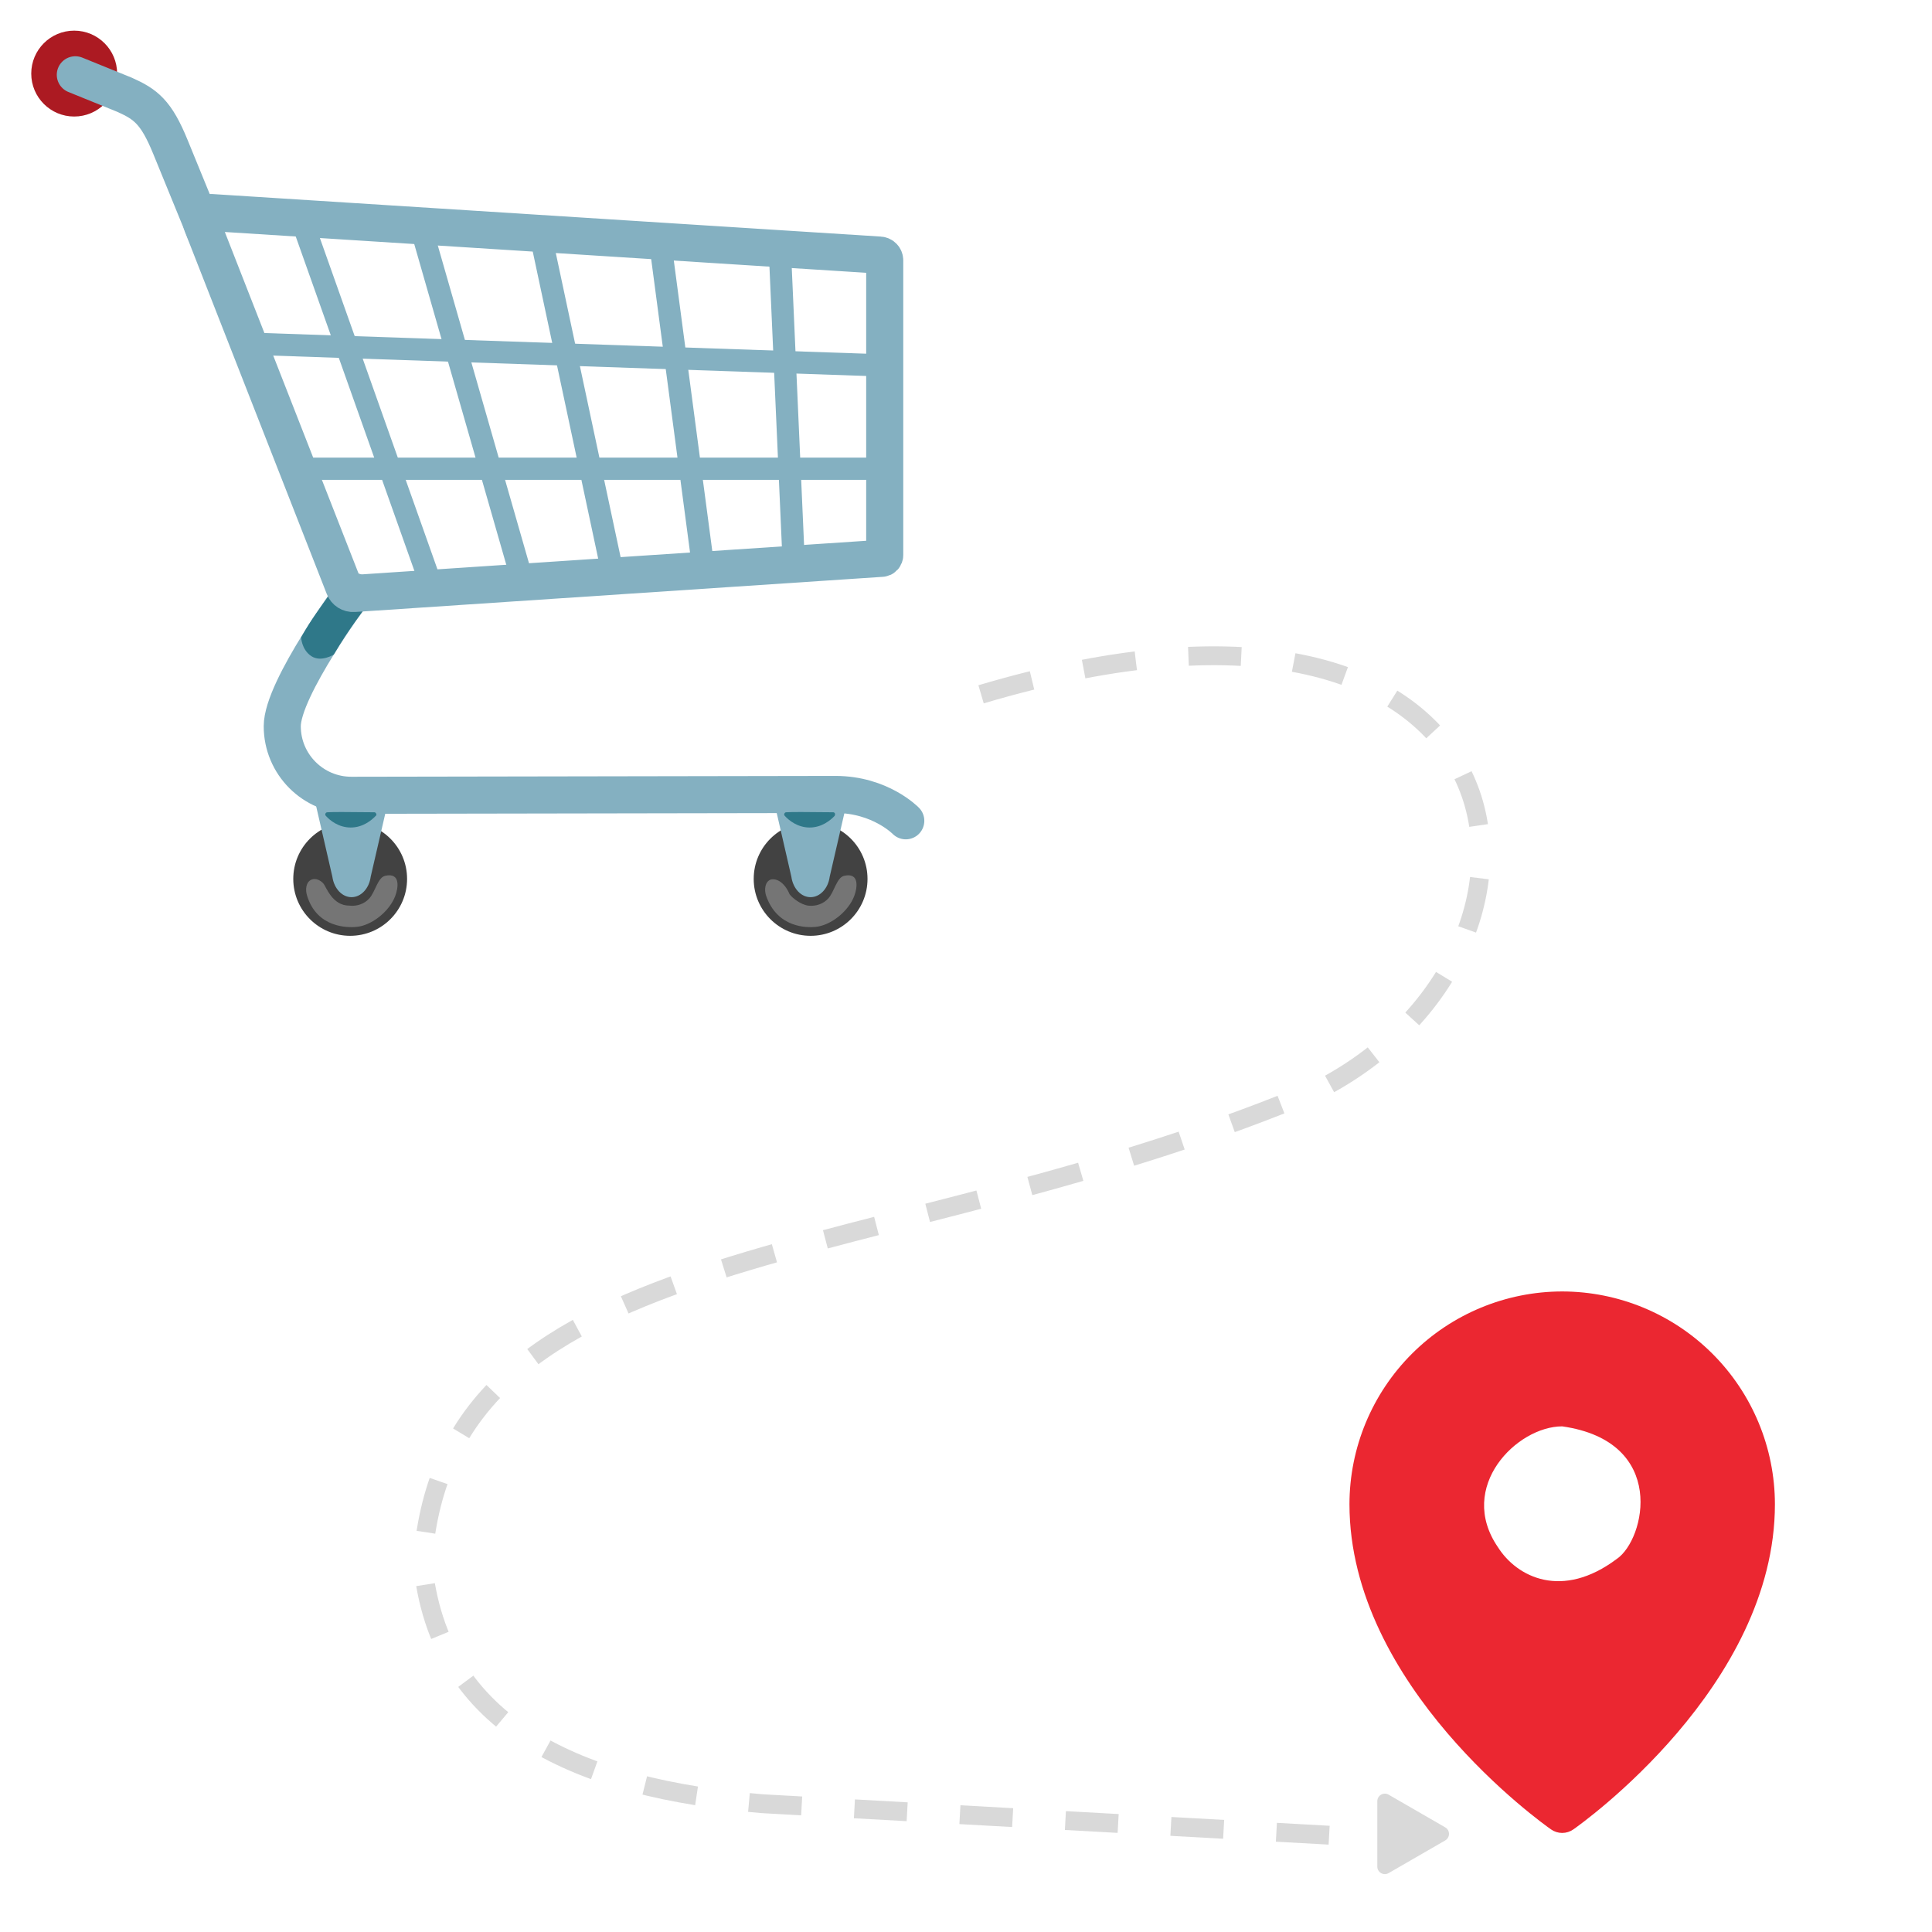
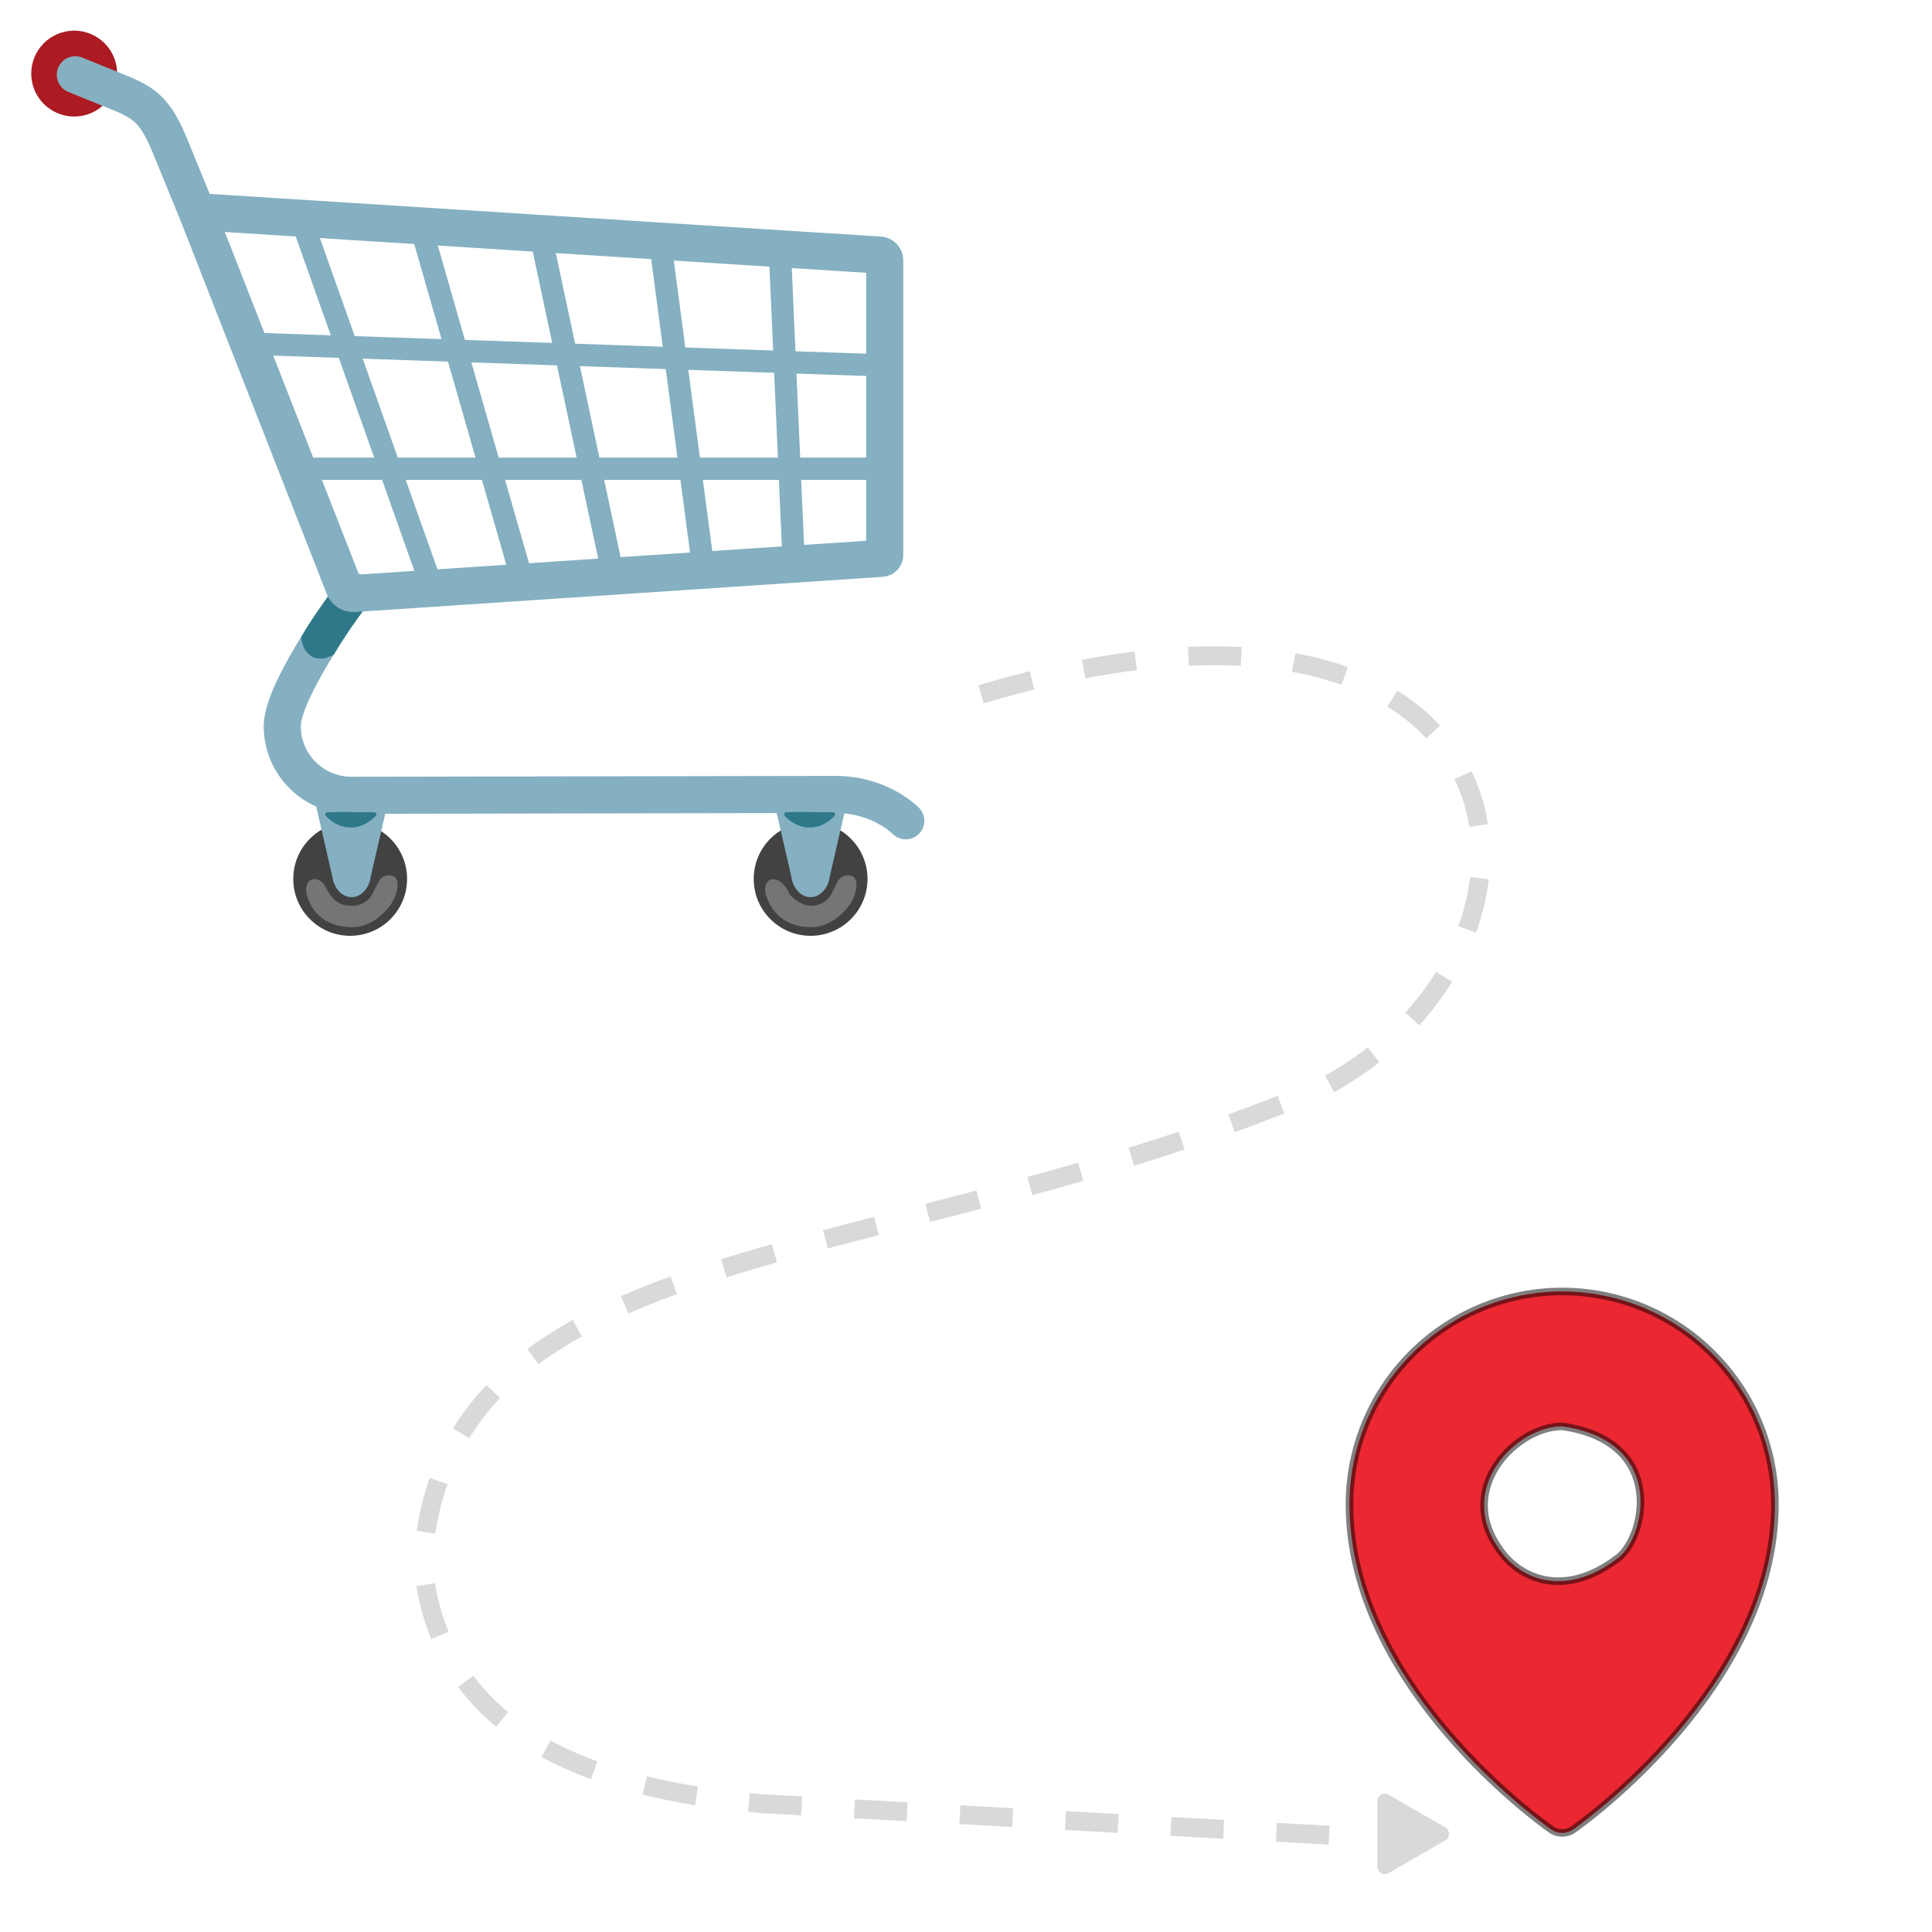
<svg xmlns="http://www.w3.org/2000/svg" width="256" height="256" viewBox="0 0 256 256" fill="none">
  <circle cx="9.83" cy="9.75" r="5.69" fill="#ac1a22" />
  <g stroke="#84B0C1" stroke-width="4.913" stroke-linecap="round">
    <path d="M46.91 78.38S37.4 91.18 37.4 96.23s4.1 9.15 9.15 9.15c4.31 0 58.2-.11 64.15-.11s9.32 3.49 9.32 3.49" />
    <path d="M9.98 9.91l6.53 2.65c2.79 1.25 4.18 2.28 6.06 6.88l4.61 11.27" />
  </g>
  <path d="M44.23 86.73s-1.68 1.07-2.98.21-1.35-2.49-1.35-2.49c1.41-2.5 2.2-3.45 4.84-7.18 0 0 1.34.59 5.75.44-2.62 3.58-4.25 5.58-6.26 9.02Z" fill="#2F7889" />
  <path d="M46.89 78.64l69.94-4.66c.23-.02.4-.2.4-.43V34.5c0-.37-.29-.68-.66-.7L27.94 28.16c-.86-.06-1.48.8-1.17 1.6L45.59 77.82c.21.53.73.86 1.3.82Z" stroke="#84B0C1" stroke-width="4.913" />
  <g stroke="#84B0C1" stroke-width="2.948">
    <path d="M103.33 33.06L105.17 74.5" />
    <path d="M87.46 31.98L93.21 75.39" />
    <path d="M71.58 30.9L81.25 76.28" />
    <path d="M55.7 29.82L69.29 77.17" />
    <path d="M39.83 28.74L57.33 78.06" />
    <path d="M118.71 48.48L33.15 45.54" />
    <path d="M117.92 62.11H38.52" />
  </g>
  <g fill="#424242">
    <circle cx="107.41" cy="116.46" r="7.54" />
    <circle cx="46.4" cy="116.46" r="7.54" />
  </g>
  <g fill="#84B0C1">
    <path d="M51.45 106.08H41.72l2.32 10.09c.22 1.57 1.29 2.71 2.54 2.71s2.33-1.14 2.54-2.71l2.33-10.09Z" />
    <path d="M112.27 106.08h-9.73l2.32 10.09c.22 1.57 1.29 2.71 2.54 2.71s2.33-1.14 2.54-2.71l2.33-10.09Z" />
  </g>
  <g fill="#2F7889">
    <path d="m107.28 109.65c-1.6 0-2.75-.95-3.29-1.54-.17-.17-.05-.47.19-.48 1.03-.05 2.07-.04 6.22 0 0-.03.4.07.19.48-.56.59-1.7 1.54-3.31 1.54z" />
    <path d="m46.47 109.65c1.61 0 2.75-.95 3.31-1.54.22-.11.02-.51-.19-.48-4.15-.04-5.19-.05-6.22 0-.24.01-.36.31-.19.48.53.59 1.68 1.54 3.29 1.54z" />
  </g>
  <g fill="#757575">
    <path d="M109.78 119.02c.78-.9 1.1-2.74 2.07-2.97 2.09-.48 1.74 1.63 1.34 2.68-.74 1.96-3.01 3.87-5.12 4.09-1.1.11-5.07.18-6.56-4.14-.26-.77-.16-1.83.6-2.13.84-.22 1.89.45 2.52 1.95.37.5 1.49 1.38 2.47 1.5.99.12 2.03-.23 2.68-.98Z" />
    <path d="M48.96 119.02c.78-.9 1.1-2.74 2.07-2.97 2.09-.48 1.74 1.63 1.34 2.68-.74 1.96-3.01 3.87-5.12 4.09-1.1.11-5.25.18-6.56-4.14-.26-.77-.16-1.83.6-2.13.54-.22 1.16.08 1.55.51.39.43 1.16 2.94 3.44 2.94.99.12 2.03-.23 2.68-.98Z" />
  </g>
  <path d="M129.998 92C204 70 211 125 175.498 144 117 169 59 163 56 207c2 22 21 30 44.998 32L182 243.5" stroke-width="2.5" stroke-dasharray="7" stroke="#D9D9D9" />
  <path d="M191.5 242.134l-7.5-4.33c-.667-.385-1.5.096-1.5.866v8.66c0 .77.833 1.251 1.5.866l7.5-4.33c.667-.385.667-1.347 0-1.732Z" fill="#D9D9D9" />
-   <path fill="#eb2731" d="M207 189c-6 0-14 8-8.523 16 2.523 4 8.523 7 15.763 1.56C218 204 221 191 207 189Zm-.002-17.876c7.473.009 14.638 2.982 19.922 8.266 5.284 5.284 8.257 12.449 8.266 19.922 0 24.118-25.625 42.336-26.716 43.099-.432.301-.946.463-1.472.463-.526 0-1.04-.162-1.471-.463-1.091-.763-26.716-18.981-26.716-43.099.008-7.473 2.981-14.638 8.265-19.922 5.285-5.284 12.449-8.257 19.922-8.266Z" />
+   <path fill="#eb2731" stroke="black" stroke-opacity=".5" d="M207 189c-6 0-14 8-8.523 16 2.523 4 8.523 7 15.763 1.56C218 204 221 191 207 189Zm-.002-17.876c7.473.009 14.638 2.982 19.922 8.266 5.284 5.284 8.257 12.449 8.266 19.922 0 24.118-25.625 42.336-26.716 43.099-.432.301-.946.463-1.472.463-.526 0-1.04-.162-1.471-.463-1.091-.763-26.716-18.981-26.716-43.099.008-7.473 2.981-14.638 8.265-19.922 5.285-5.284 12.449-8.257 19.922-8.266Z" />
</svg>
